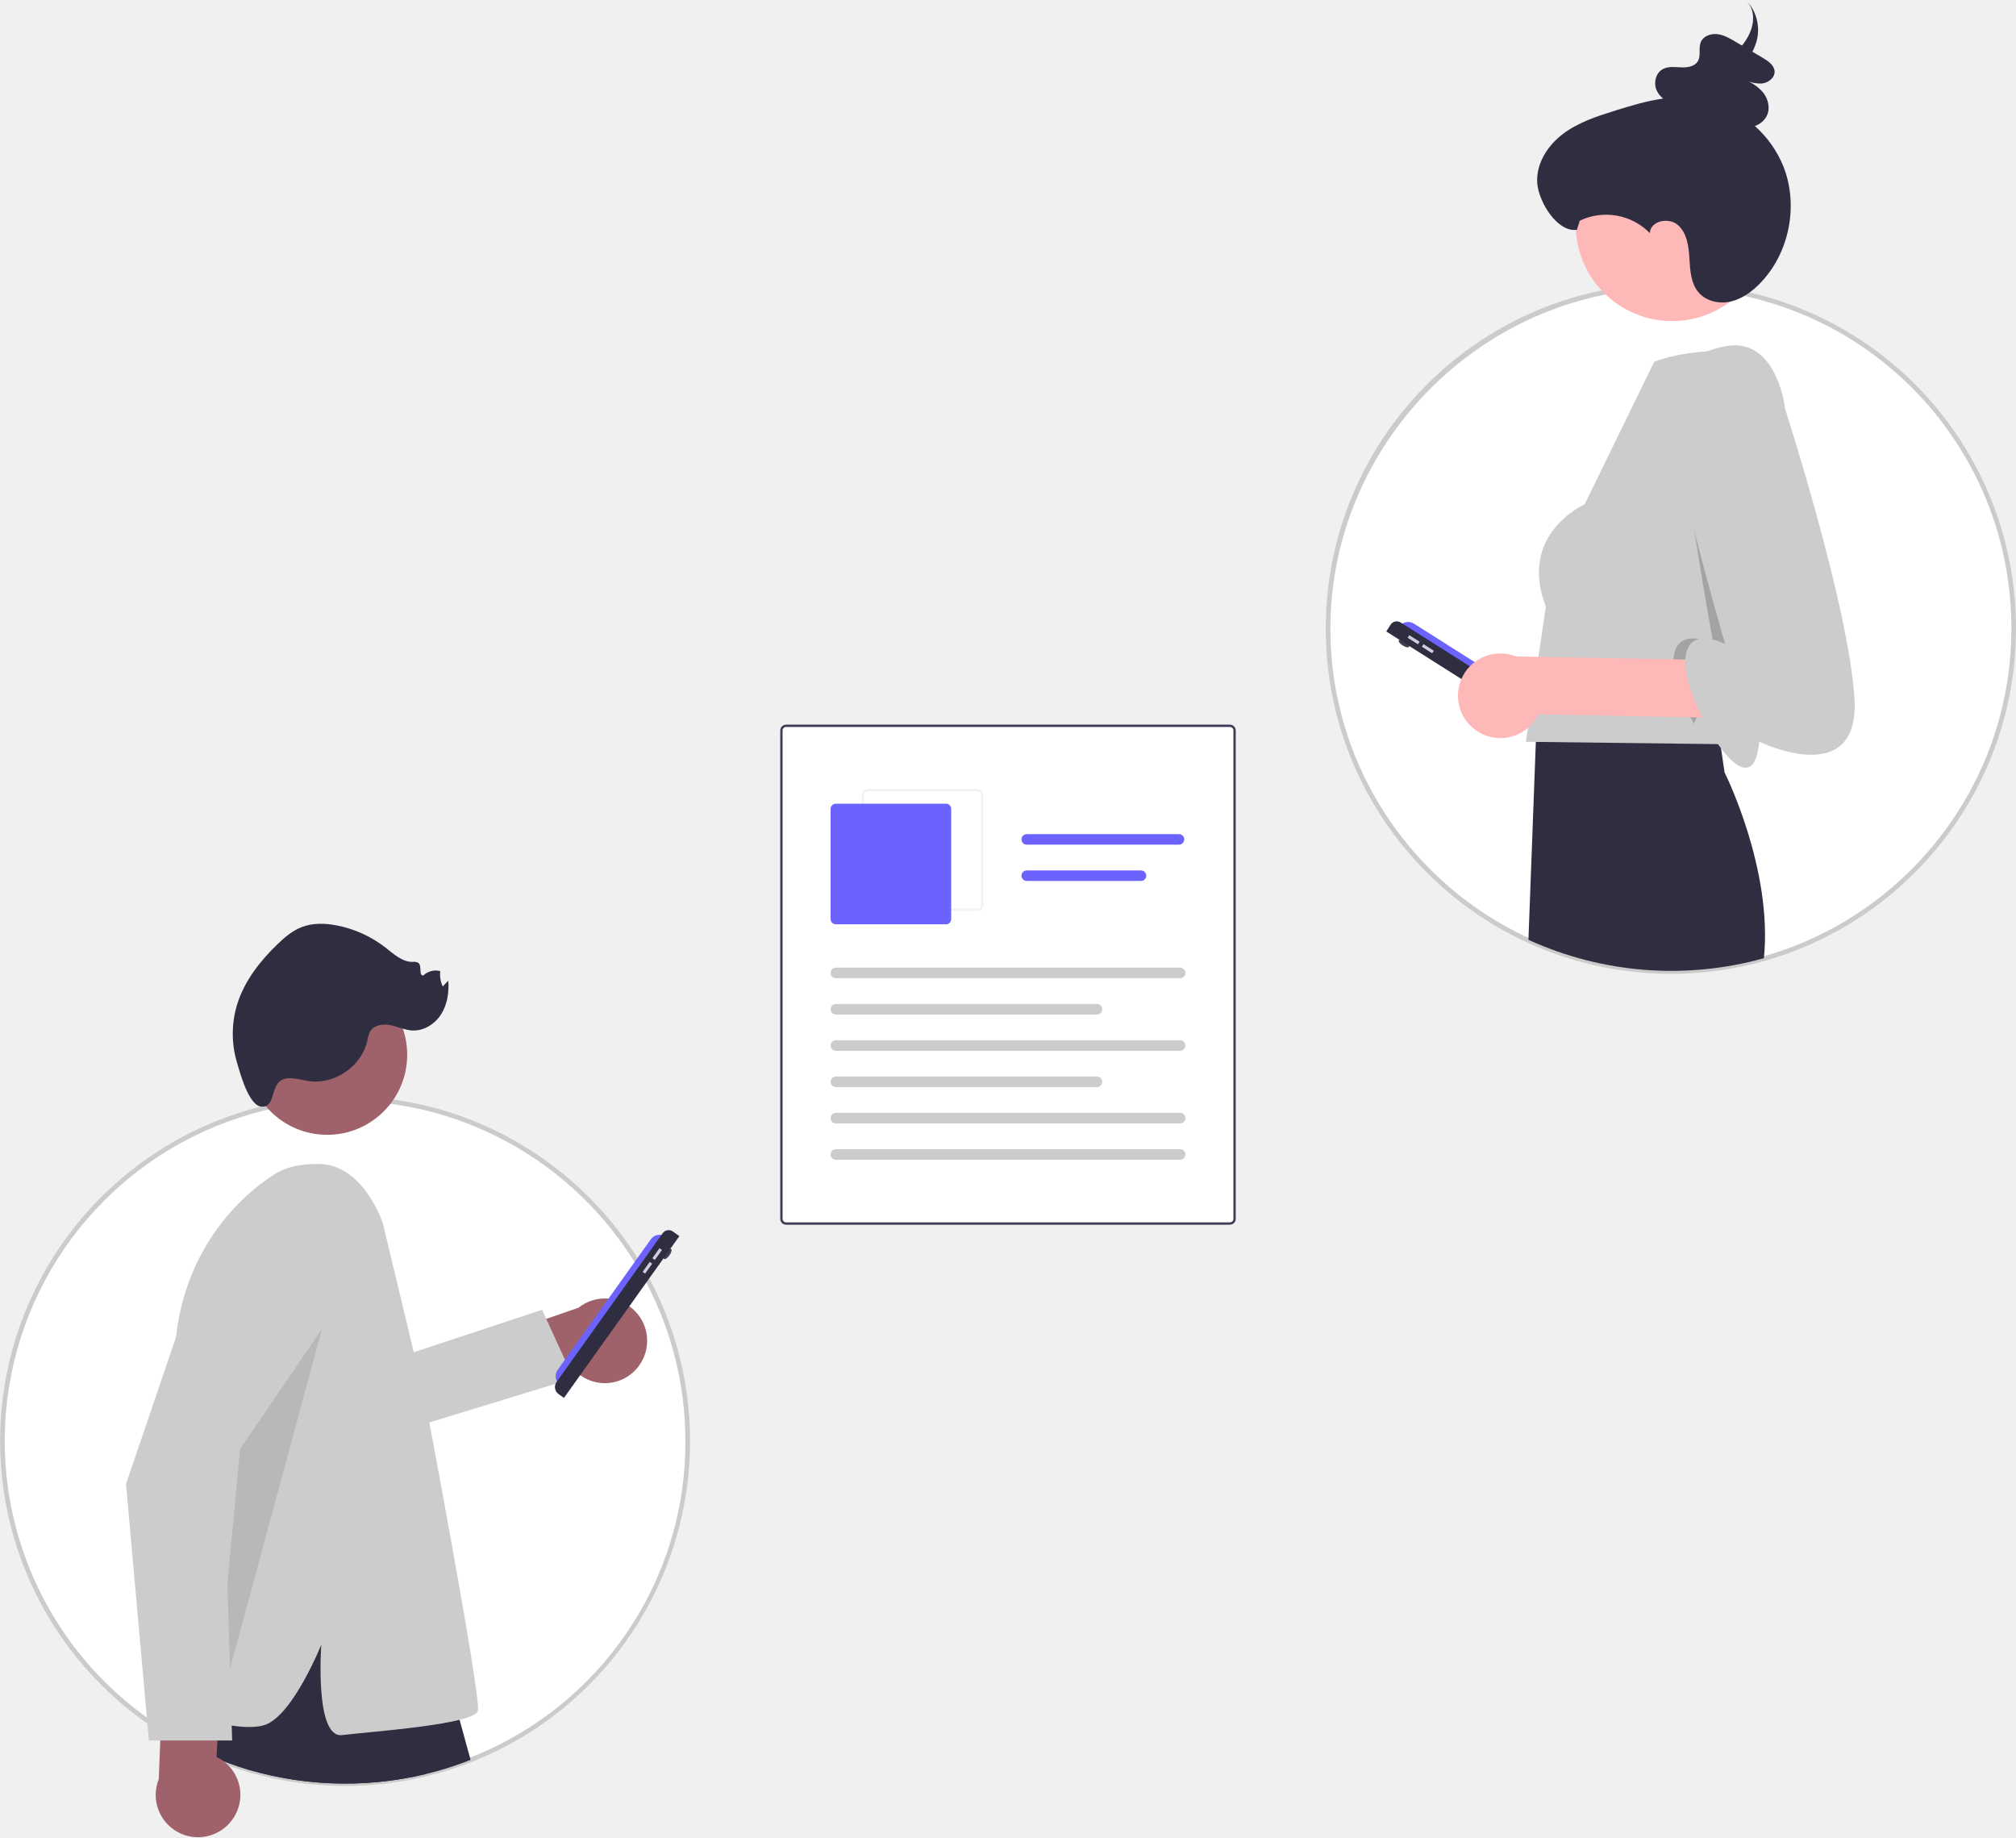
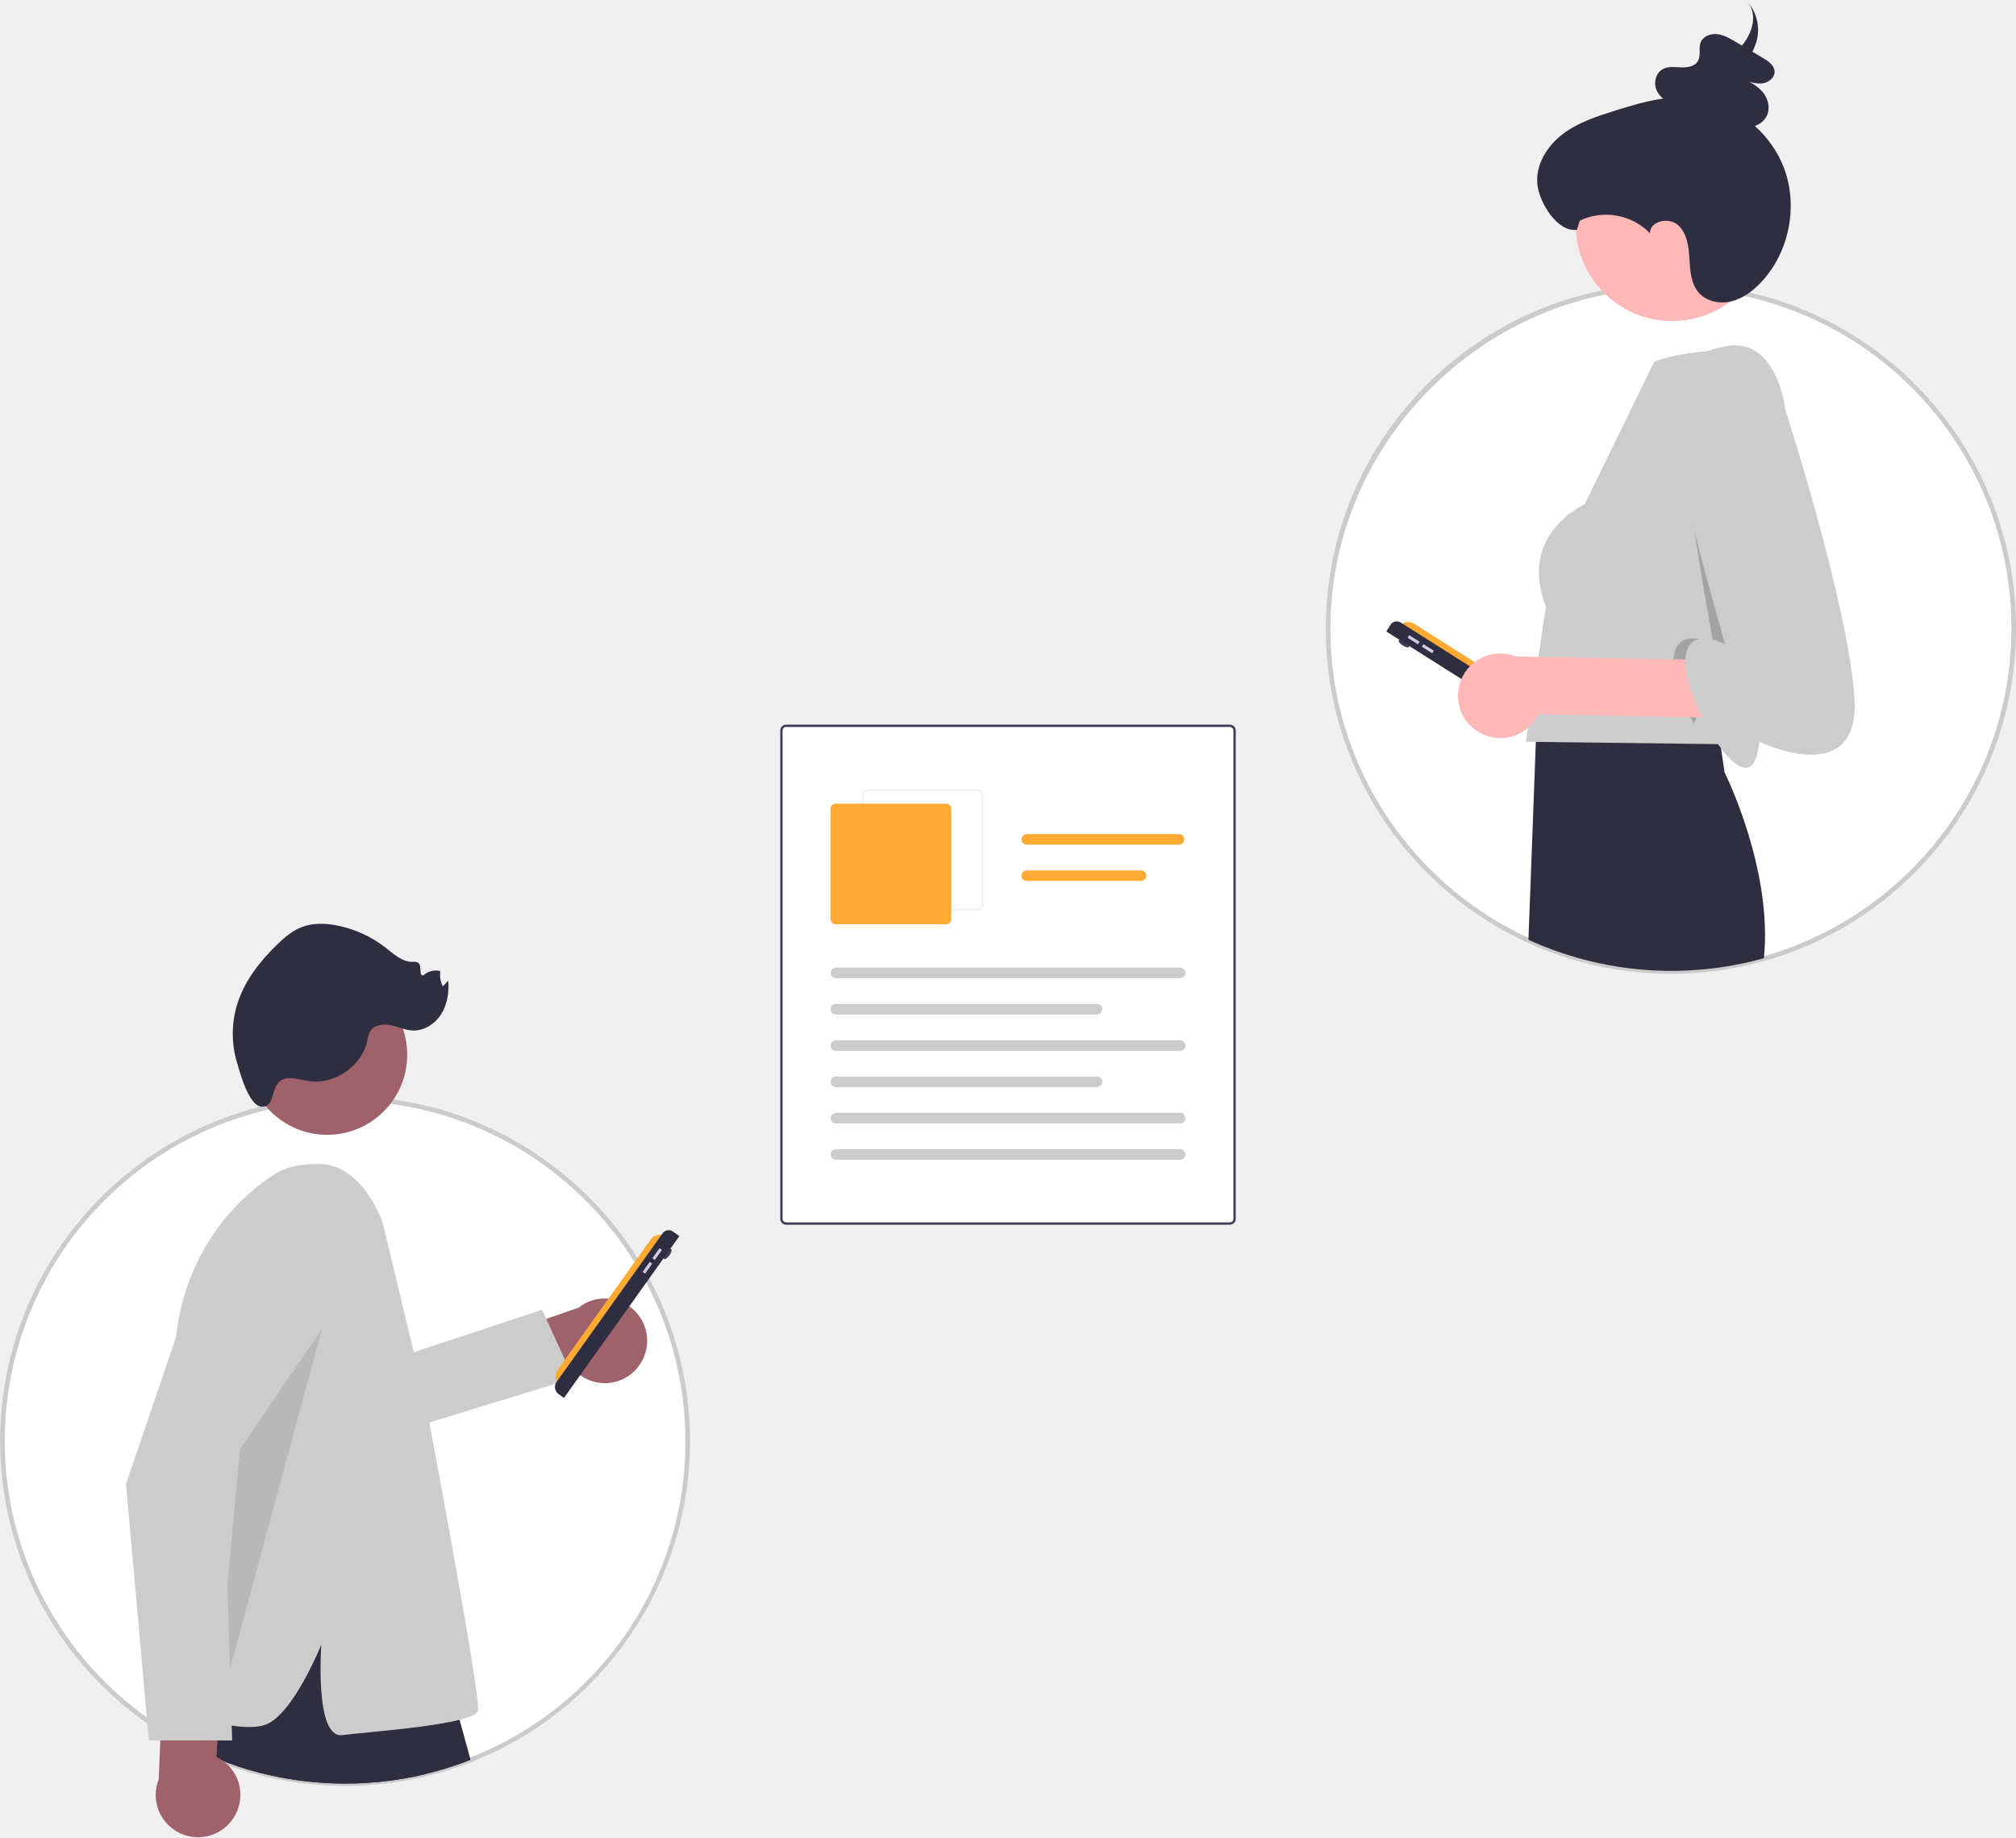
<svg xmlns="http://www.w3.org/2000/svg" data-name="Layer 1" width="871.172" height="793.827" viewBox="0 0 871.172 793.827">
  <path d="M695.894,582.261l-191.788,0a2.533,2.533,0,0,1-2.53-2.53l0-211.018a2.533,2.533,0,0,1,2.53-2.53l191.788,0a2.533,2.533,0,0,1,2.53,2.53l0,211.018A2.533,2.533,0,0,1,695.894,582.261Z" transform="translate(-164.4141 -53.0866)" fill="#fff" />
  <path d="M695.894,582.261l-191.788,0a2.533,2.533,0,0,1-2.53-2.53l0-211.018a2.533,2.533,0,0,1,2.53-2.53l191.788,0a2.533,2.533,0,0,1,2.53,2.53l0,211.018A2.533,2.533,0,0,1,695.894,582.261ZM504.106,367.195a1.52,1.52,0,0,0-1.518,1.518l0,211.017a1.52,1.52,0,0,0,1.518,1.518l191.788,0a1.52,1.52,0,0,0,1.518-1.518l0-211.018a1.52,1.52,0,0,0-1.518-1.518Z" transform="translate(-164.4141 -53.0866)" fill="#3f3d56" />
  <path d="M586.843,446.643l-47.568,0a2.533,2.533,0,0,1-2.53-2.53l0-47.568a2.533,2.533,0,0,1,2.53-2.53l47.568,0a2.533,2.533,0,0,1,2.53,2.53l0,47.567A2.533,2.533,0,0,1,586.843,446.643ZM539.276,395.027a1.52,1.52,0,0,0-1.518,1.518l0,47.568a1.52,1.52,0,0,0,1.518,1.518l47.568,0a1.52,1.52,0,0,0,1.518-1.518l0-47.567A1.52,1.52,0,0,0,586.843,395.027Z" transform="translate(-164.4141 -53.0866)" fill="#f2f2f2" />
-   <path d="M573.18,452.462l-47.568,0a2.28,2.28,0,0,1-2.277-2.277l0-47.567a2.28,2.28,0,0,1,2.277-2.277l47.567,0a2.28,2.28,0,0,1,2.277,2.277l0,47.567A2.28,2.28,0,0,1,573.18,452.462Z" transform="translate(-164.4141 -53.0866)" fill="#6c63ff" />
+   <path d="M573.18,452.462l-47.568,0a2.28,2.28,0,0,1-2.277-2.277l0-47.567a2.28,2.28,0,0,1,2.277-2.277l47.567,0a2.28,2.28,0,0,1,2.277,2.277l0,47.567A2.28,2.28,0,0,1,573.18,452.462Z" transform="translate(-164.4141 -53.0866)" fill="#ffab33" />
  <path d="M674.387,475.74l-148.775,0a2.277,2.277,0,1,1,0-4.554l148.775,0a2.277,2.277,0,0,1,0,4.554Z" transform="translate(-164.4141 -53.0866)" fill="#ccc" />
  <path d="M638.459,491.427l-112.846,0a2.277,2.277,0,1,1,0-4.554l112.846,0a2.277,2.277,0,0,1,0,4.554Z" transform="translate(-164.4141 -53.0866)" fill="#ccc" />
-   <path d="M673.881,418.052l-65.785,0a2.277,2.277,0,0,1,0-4.554l65.785,0a2.277,2.277,0,1,1,0,4.554Z" transform="translate(-164.4141 -53.0866)" fill="#6c63ff" />
-   <path d="M657.464,433.739l-49.367,0a2.277,2.277,0,0,1,0-4.554l49.367,0a2.277,2.277,0,0,1,0,4.554Z" transform="translate(-164.4141 -53.0866)" fill="#6c63ff" />
+   <path d="M673.881,418.052l-65.785,0a2.277,2.277,0,0,1,0-4.554l65.785,0a2.277,2.277,0,1,1,0,4.554Z" transform="translate(-164.4141 -53.0866)" fill="#ffab33" />
+   <path d="M657.464,433.739l-49.367,0a2.277,2.277,0,0,1,0-4.554l49.367,0a2.277,2.277,0,0,1,0,4.554Z" transform="translate(-164.4141 -53.0866)" fill="#ffab33" />
  <path d="M674.387,507.114l-148.775,0a2.277,2.277,0,0,1,0-4.554l148.775,0a2.277,2.277,0,1,1,0,4.554Z" transform="translate(-164.4141 -53.0866)" fill="#ccc" />
  <path d="M638.459,522.801l-112.846,0a2.277,2.277,0,0,1,0-4.554l112.846,0a2.277,2.277,0,1,1,0,4.554Z" transform="translate(-164.4141 -53.0866)" fill="#ccc" />
  <path d="M674.387,538.489l-148.775,0a2.277,2.277,0,1,1,0-4.554l148.775,0a2.277,2.277,0,0,1,0,4.554Z" transform="translate(-164.4141 -53.0866)" fill="#ccc" />
  <path d="M674.387,554.176l-148.775,0a2.277,2.277,0,0,1,0-4.554l148.775,0a2.277,2.277,0,0,1,0,4.554Z" transform="translate(-164.4141 -53.0866)" fill="#ccc" />
  <path d="M461.586,675.738a147.994,147.994,0,0,1-93.82,137.75c-2.17.87-4.38,1.68-6.6,2.43q-3.72,1.275-7.52,2.34-2.64.735-5.33,1.38a148.921,148.921,0,0,1-81.61-3.48c-2.07-.69-4.12-1.43-6.15-2.2-2.73-1.05-5.43-2.18-8.08-3.39-.2-.08-.39-.17-.58-.26-1.04-.48-2.05-.96-3.08-1.47h-.01q-2.115-1.02-4.19-2.12-4.77-2.52-9.33-5.37-2.37-1.47-4.67-3.05a147.939,147.939,0,0,1,53-267.52q3.915-.81,7.91-1.4c1.67-.26,3.36-.48,5.05-.67,1.21-.14,2.42-.27,3.65-.37h.01q4.935-.45,9.96-.56c.46-.01.92-.02,1.39-.03.26,0,.52-.01.78,0h.01c.4-.01.8-.01,1.21-.01,1.68,0,3.36.03,5.03.09q5.52.18,10.92.76c2.08.22,4.13.49,6.18.79.23.04.47.07.7.11.68.11,1.37.22,2.05.34,1.44.23,2.87.5,4.3.79,1.34.27,2.67.55,4,.85a144.127,144.127,0,0,1,14.54,4.13,148.41,148.41,0,0,1,77.94,61.93q.765,1.215,1.5,2.46c.38.62.74,1.24,1.1,1.87q.195.315.36.63c.08.12.14.24.21.36.66,1.15,1.3,2.32,1.92,3.49A147.344,147.344,0,0,1,461.586,675.738Z" transform="translate(-164.4141 -53.0866)" fill="#fff" />
  <path d="M313.602,824.743A149.813,149.813,0,0,1,266.391,817.108c-1.963-.655-3.987-1.379-6.19-2.214-2.778-1.068-5.516-2.217-8.141-3.416-.175-.069-.382-.166-.59-.264-.995-.459-1.969-.921-2.958-1.41l-.141-.064c-1.404-.677-2.825-1.396-4.224-2.137-3.185-1.683-6.345-3.502-9.392-5.406-1.585-.983-3.17-2.019-4.706-3.074a148.939,148.939,0,0,1,53.365-269.324c2.618-.541,5.298-1.016,7.965-1.41,1.58-.246,3.293-.473,5.084-.674,1.218-.141,2.439-.272,3.681-.373,3.295-.299,6.669-.489,10.029-.563l1.659-.032c.19-.003.38-.004.57.002.356-.01.764-.01,1.182-.01,1.692,0,3.396.03,5.066.09,3.688.121,7.387.378,10.991.765,1.908.202,3.942.462,6.218.795l.961.152c.605.097,1.215.196,1.818.302,1.297.207,2.676.46,4.325.795,1.346.271,2.684.553,4.021.854a145.761,145.761,0,0,1,14.643,4.159,149.83,149.83,0,0,1,78.465,62.348q.769,1.22,1.513,2.48c.377.614.742,1.243,1.107,1.882.117.188.24.403.355.619.056.088.105.175.154.263l.057.101c.628,1.095,1.262,2.246,1.94,3.525A149.044,149.044,0,0,1,368.132,814.419c-2.118.849-4.356,1.673-6.646,2.447-2.48.85-5.028,1.643-7.57,2.355-1.76.49-3.565.958-5.367,1.39A149.99,149.99,0,0,1,313.602,824.743ZM249.035,807.838h.005l.22.104c1.021.506,2.023.982,3.055,1.458.182.086.353.167.533.24,2.631,1.2,5.331,2.333,8.067,3.385,2.172.824,4.172,1.54,6.108,2.185a147.79,147.79,0,0,0,81.061,3.456c1.778-.426,3.559-.888,5.295-1.371,2.504-.702,5.016-1.483,7.464-2.322,2.259-.764,4.462-1.575,6.552-2.413a146.161,146.161,0,0,0,93.192-136.822v-.001A146.852,146.852,0,0,0,443.453,606.808c-.668-1.26-1.29-2.392-1.904-3.461l-.074-.131c-.032-.057-.062-.114-.1-.171l-.054-.092q-.149-.283-.324-.568c-.373-.651-.728-1.262-1.102-1.873-.494-.836-.989-1.648-1.494-2.45a147.827,147.827,0,0,0-77.417-61.517,143.546,143.546,0,0,0-14.439-4.101c-1.32-.298-2.643-.577-3.975-.845-1.622-.329-2.975-.578-4.26-.783-.609-.107-1.21-.204-1.805-.3l-.959-.152c-2.222-.325-4.231-.582-6.114-.781-3.556-.382-7.205-.636-10.847-.755-1.649-.06-3.329-.089-4.997-.089-.407.001-.794,0-1.186.009-.229-.006-.385-.004-.542-.002l-1.641.032c-3.313.073-6.641.26-9.89.556l-.101.004c-1.137.096-2.336.225-3.535.363-1.767.199-3.452.422-5.011.665-2.637.39-5.279.857-7.861,1.391a146.939,146.939,0,0,0-52.643,265.712c1.518,1.043,3.076,2.061,4.637,3.029,3.009,1.88,6.126,3.675,9.27,5.335C246.392,806.528,247.72,807.201,249.035,807.838Z" transform="translate(-164.4141 -53.0866)" fill="#cbcbcb" />
  <path d="M440.232,643.601a18.172,18.172,0,0,1-27.838,1.207l-39.047,14.131L358.973,637.305l55.422-19.181a18.27,18.27,0,0,1,25.837,25.477Z" transform="translate(-164.4141 -53.0866)" fill="#9f616a" />
  <polygon points="153.806 592.529 234.25 565.939 247.806 595.529 172.806 618.529 153.806 592.529" fill="#ccc" />
  <path d="M348.316,819.638a148.921,148.921,0,0,1-81.61-3.48l1.8-17.02,1.67-15.9,25.05-38.73,8.03-12.41,33.09,12.03,3.37,21.25,5.37,33.89Z" transform="translate(-164.4141 -53.0866)" fill="#2f2e41" />
  <path d="M367.766,813.488c-2.17.87-4.38,1.68-6.6,2.43q-3.72,1.275-7.52,2.34-2.64.735-5.33,1.38a148.921,148.921,0,0,1-81.61-3.48c-2.07-.69-4.12-1.43-6.15-2.2a115.185,115.185,0,0,1-.54,17.75,209.818,209.818,0,0,1-7.54-21.14c-.15-.48-.29-.96-.43-1.44-.7-2.42-1.32-4.73-1.88-6.9-.64-2.51-1.19-4.84-1.65-6.97-1.83-8.36-2.41-13.53-2.41-13.53l19.55-40.6,3.91.45,1.62.18,9.8,1.12,14.24,1.63,23.07,2.63,21.42,18.24,19.19,16.35s1.6,5.44,4.11,14.45C364.376,801.018,365.986,806.888,367.766,813.488Z" transform="translate(-164.4141 -53.0866)" fill="#2f2e41" />
  <circle cx="141.372" cy="455.742" r="34.591" fill="#9f616a" />
  <path d="M329.865,581.698S321.551,556,302,556c-4.888,0-12.776.405-19.188,4.589-25.816,16.846-41.521,45.48-42.724,76.283l-6.011,153.881s33.087,12.031,45.118,7.52,24.063-34.591,24.063-34.591-3.008,40.606,9.024,39.102,57.15-4.512,58.654-10.528-23.024-135.362-23.024-135.362Z" transform="translate(-164.4141 -53.0866)" fill="#ccc" />
  <path d="M288.97,518.97c3.103-.185,6.133.864,9.215,1.273,11.025,1.464,22.495-6.537,24.929-17.389a13.342,13.342,0,0,1,1.275-4.154c1.697-2.77,5.561-3.299,8.747-2.662s6.205,2.128,9.45,2.298c5.009.263,9.818-2.821,12.488-7.068s3.425-9.472,3.065-14.475l-2.401,2.52a12.197,12.197,0,0,1-1.087-6.629,7.692,7.692,0,0,0-7.286,1.864c-2.117.225-.519-3.928-2.092-5.363a3.639,3.639,0,0,0-2.56-.479c-4.505.043-8.149-3.402-11.698-6.176a49.711,49.711,0,0,0-20.996-9.577c-5.087-.992-10.496-1.152-15.319.743-3.962,1.556-7.278,4.389-10.345,7.339-7.552,7.262-14.24,15.795-17.382,25.79a43.415,43.415,0,0,0-.208,25.175c1.266,4.273,5.082,18.907,10.667,19.248C284.448,531.676,280.234,519.491,288.97,518.97Z" transform="translate(-164.4141 -53.0866)" fill="#2f2e41" />
  <polygon points="139.162 574.153 103.741 626.104 92.413 746.774 139.162 574.153" opacity="0.1" style="isolation:isolate" />
  <ellipse cx="452.891" cy="594.908" rx="2.642" ry="0.991" transform="translate(-458.8448 564.9681) rotate(-54.49277)" fill="#3f3d56" />
-   <path d="M406.462,651.452h0a4.624,4.624,0,0,1-1.079-6.45h0l40.286-56.464a4.624,4.624,0,0,1,6.45-1.079h0l-45.658,63.993Z" transform="translate(-164.4141 -53.0866)" fill="#6c63ff" />
+   <path d="M406.462,651.452h0a4.624,4.624,0,0,1-1.079-6.45h0l40.286-56.464a4.624,4.624,0,0,1,6.45-1.079h0l-45.658,63.993Z" transform="translate(-164.4141 -53.0866)" fill="#ffab33" />
  <path d="M408.116,657.096l-2.331-1.663a3.743,3.743,0,0,1-.873-5.22l45.869-64.289a3.16,3.16,0,0,1,4.408-.737l0,0,2.805,2.001h0L408.116,657.096h0Z" transform="translate(-164.4141 -53.0866)" fill="#2f2e41" />
  <rect x="445.757" y="594.288" width="5.285" height="1.321" transform="translate(-460.7613 561.3282) rotate(-54.49277)" fill="#d0cde1" />
  <rect x="441.536" y="600.203" width="5.285" height="1.321" transform="translate(-467.3457 560.3722) rotate(-54.49277)" fill="#d0cde1" />
  <path d="M264.868,839.222a18.172,18.172,0,0,0-6.889-26.999l2.244-41.465-24.865-7.509-2.346,58.601a18.27,18.27,0,0,0,31.857,17.372Z" transform="translate(-164.4141 -53.0866)" fill="#9f616a" />
  <path d="M264.735,805.116H228.763l-9.898-110.805.034-.101,33.669-98.883a26.49,26.49,0,1,1,48.236,21.398l-39.618,71.347Z" transform="translate(-164.4141 -53.0866)" fill="#ccc" />
  <path d="M1034.586,324.582a148.135,148.135,0,1,1-151.39-147.96c.46-.01.92-.02,1.39-.03.66-.01,1.33-.01,2-.01,1.68,0,3.36.03,5.03.09q5.52.18,10.92.76c2.08.22,4.13.49,6.18.79.23.04.47.07.7.11a146.198,146.198,0,0,1,24.89,6.11A148.077,148.077,0,0,1,1034.586,324.582Z" transform="translate(-164.4141 -53.0866)" fill="#fff" />
  <path d="M886.448,473.857c-82.171.004-149.055-66.806-149.133-148.995A149.136,149.136,0,0,1,883.174,175.622l1.39-.03c2.355-.034,4.752-.003,7.088.081,3.684.121,7.383.378,10.991.766,1.91.202,3.945.462,6.218.795l.726.114a148.835,148.835,0,0,1,125.999,147.235v-.001c.078,82.233-66.761,149.198-148.995,149.276Zm.122-296.275c-.66,0-1.32,0-1.969.01l-1.383.03c-79.423,1.745-143.978,67.796-143.903,147.238.076,81.081,66.07,146.993,147.133,146.997h.141c81.131-.077,147.073-66.144,146.997-147.274v-.001A146.835,146.835,0,0,0,909.264,179.32l-.719-.113c-2.22-.325-4.229-.582-6.114-.781-3.56-.383-7.209-.637-10.848-.755-1.649-.06-3.329-.089-4.997-.089Z" transform="translate(-164.4141 -53.0866)" fill="#cbcbcb" />
  <ellipse cx="771.108" cy="331.157" rx="0.991" ry="2.642" transform="translate(-85.62867 752.3724) rotate(-57.656)" fill="#3f3d56" />
-   <path d="M769.014,323.967h0a4.624,4.624,0,0,1,6.381-1.433h0l58.601,37.109a4.624,4.624,0,0,1,1.433,6.381h0l-66.415-42.057Z" transform="translate(-164.4141 -53.0866)" fill="#6c63ff" />
+   <path d="M769.014,323.967h0a4.624,4.624,0,0,1,6.381-1.433h0l58.601,37.109a4.624,4.624,0,0,1,1.433,6.381h0l-66.415-42.057Z" transform="translate(-164.4141 -53.0866)" fill="#ffab33" />
  <path d="M763.471,325.93l1.844-2.911a3.16,3.16,0,0,1,4.36-.979l0,0,66.722,42.252a3.742,3.742,0,0,1,1.16,5.164l-1.532,2.419h0l-72.554-45.945Z" transform="translate(-164.4141 -53.0866)" fill="#2f2e41" />
  <rect x="774.623" y="326.859" width="1.321" height="5.285" transform="translate(-82.28766 755.1307) rotate(-57.656)" fill="#d0cde1" />
  <rect x="780.763" y="330.747" width="1.321" height="5.285" transform="translate(-82.71744 762.1251) rotate(-57.656)" fill="#d0cde1" />
  <circle cx="722.567" cy="97.079" r="41.652" fill="#ffb8b8" />
  <path d="M926.646,467.102a148.694,148.694,0,0,1-101.75-7.95l3.2-85.5.24-6.65.09-2.16.11-3.18.08-2.03s.13-.01.38-.02c.68-.05,2.25-.16,4.5-.29,2.61-.15,6.12-.34,10.21-.51.97-.04,1.97-.08,3-.13,21.54-.8,55.18-.97,59.63,5.52l.56,3.82.9,6.17,1.84,12.61S930.556,428.402,926.646,467.102Z" transform="translate(-164.4141 -53.0866)" fill="#2f2e41" />
  <path d="M937.22,251.459,929.016,327.239,913.392,361.8l-5.791,12.816-83.812-1.016,8.635-58.414C820.234,283.693,849.187,270.994,849.187,270.994L879.22,209.459s8-4,28.889-5.007c19.419-.936,4.111,2.007,4.111,2.007C937.618,203.919,937.22,251.459,937.22,251.459Z" transform="translate(-164.4141 -53.0866)" fill="#ccc" />
  <path d="M912.016,331.239l-15.625,34.561c-5.018-9.387-8.838-20.018-8.838-26.297,0-17.27,17.27-8.127,17.27-8.127s-13.969-76.446-13.969-99.304C890.855,216.889,903.513,284.269,912.016,331.239Z" transform="translate(-164.4141 -53.0866)" opacity="0.2" style="isolation:isolate" />
  <path d="M934.985,124.789a46.684,46.684,0,0,0-12.252-17.252,9.108,9.108,0,0,0,5.124-4.317c1.603-3.173.754-7.153-1.426-9.993a18.192,18.192,0,0,0-7.463-5.371,14.751,14.751,0,0,0,6.796,1.307c2.833-.295,5.665-2.518,5.497-5.276-.16-2.628-2.745-4.405-5.065-5.776q-2.258-1.334-4.515-2.669a23.513,23.513,0,0,0,1.176-2.668,18.509,18.509,0,0,0-4.004-19.688c4.929,5.018,3.67,12.783-1.199,19.085-.157.203-.326.401-.489.602q-1.447-.855-2.895-1.711c-2.406-1.422-4.908-2.878-7.703-3.213s-5.979.771-7.12,3.264c-1.221,2.669.167,6.075-1.424,8.553-1.393,2.168-4.433,2.63-7.069,2.527-2.635-.103-5.437-.519-7.782.647-3.26,1.62-4.329,6.003-2.879,9.271a9.85,9.85,0,0,0,2.806,3.569c-6.976.974-13.847,3.046-20.599,5.152-7.962,2.484-16.072,5.123-22.726,10.152-6.654,5.029-11.695,12.966-11.061,21.282s8.896,21.414,17.129,20.085l1.253-3.924a26.476,26.476,0,0,1,30.278,5.383c.095-5.236,8.064-6.975,12.036-3.562s4.737,9.185,5.045,14.413c.308,5.228.6,10.92,4.043,14.865,3.305,3.787,8.935,4.961,13.833,3.833,4.898-1.128,9.132-4.235,12.639-7.835C937.693,162.463,941.791,141.706,934.985,124.789Z" transform="translate(-164.4141 -53.0866)" fill="#2f2e41" />
  <path d="M802.134,368.596a18.172,18.172,0,0,0,26.999-6.889l113.465,2.244,7.509-24.865-130.601-2.346a18.27,18.27,0,0,0-17.372,31.857Z" transform="translate(-164.4141 -53.0866)" fill="#ffb8b8" />
  <path d="M912.443,202.357s-26.413,2.032-26.413,24.89,23.874,104.13,23.874,104.13-17.27-9.143-17.27,8.127,28.953,67.557,32.001,34.033c0,0,43.684,21.334,41.144-18.794s-29.969-124.956-29.969-124.956S932.761,200.833,912.443,202.357Z" transform="translate(-164.4141 -53.0866)" fill="#ccc" />
</svg>
